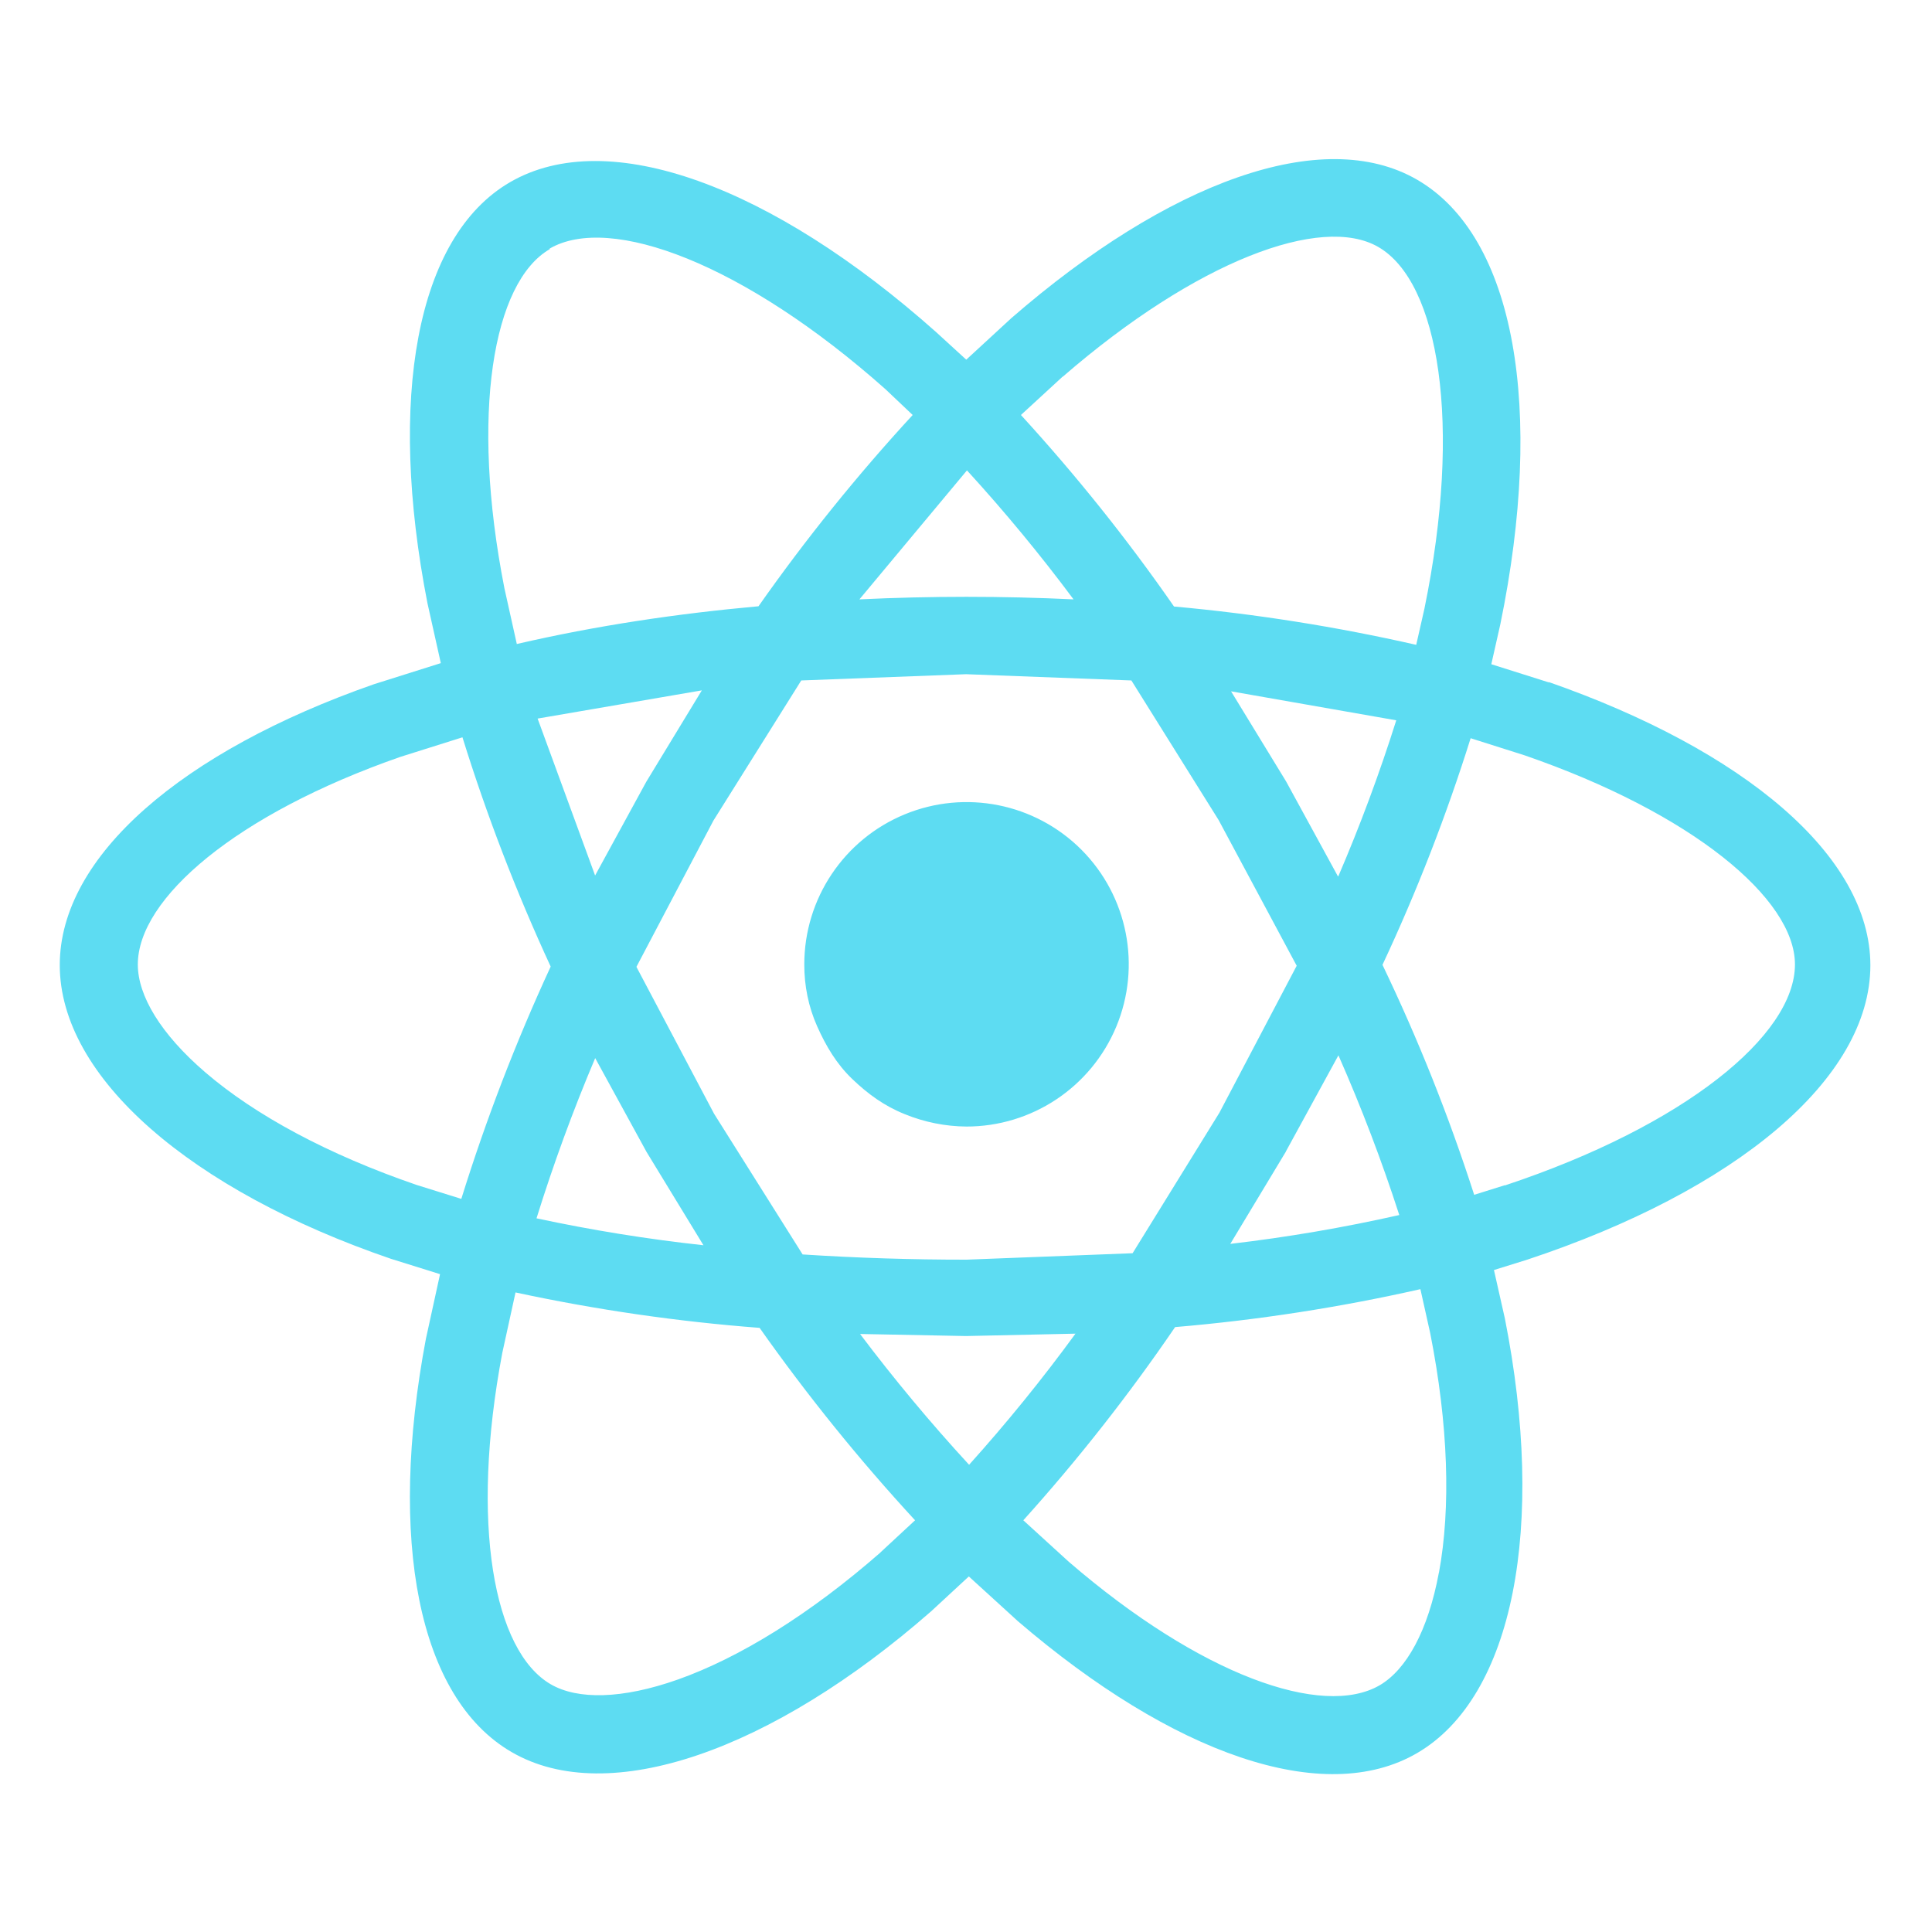
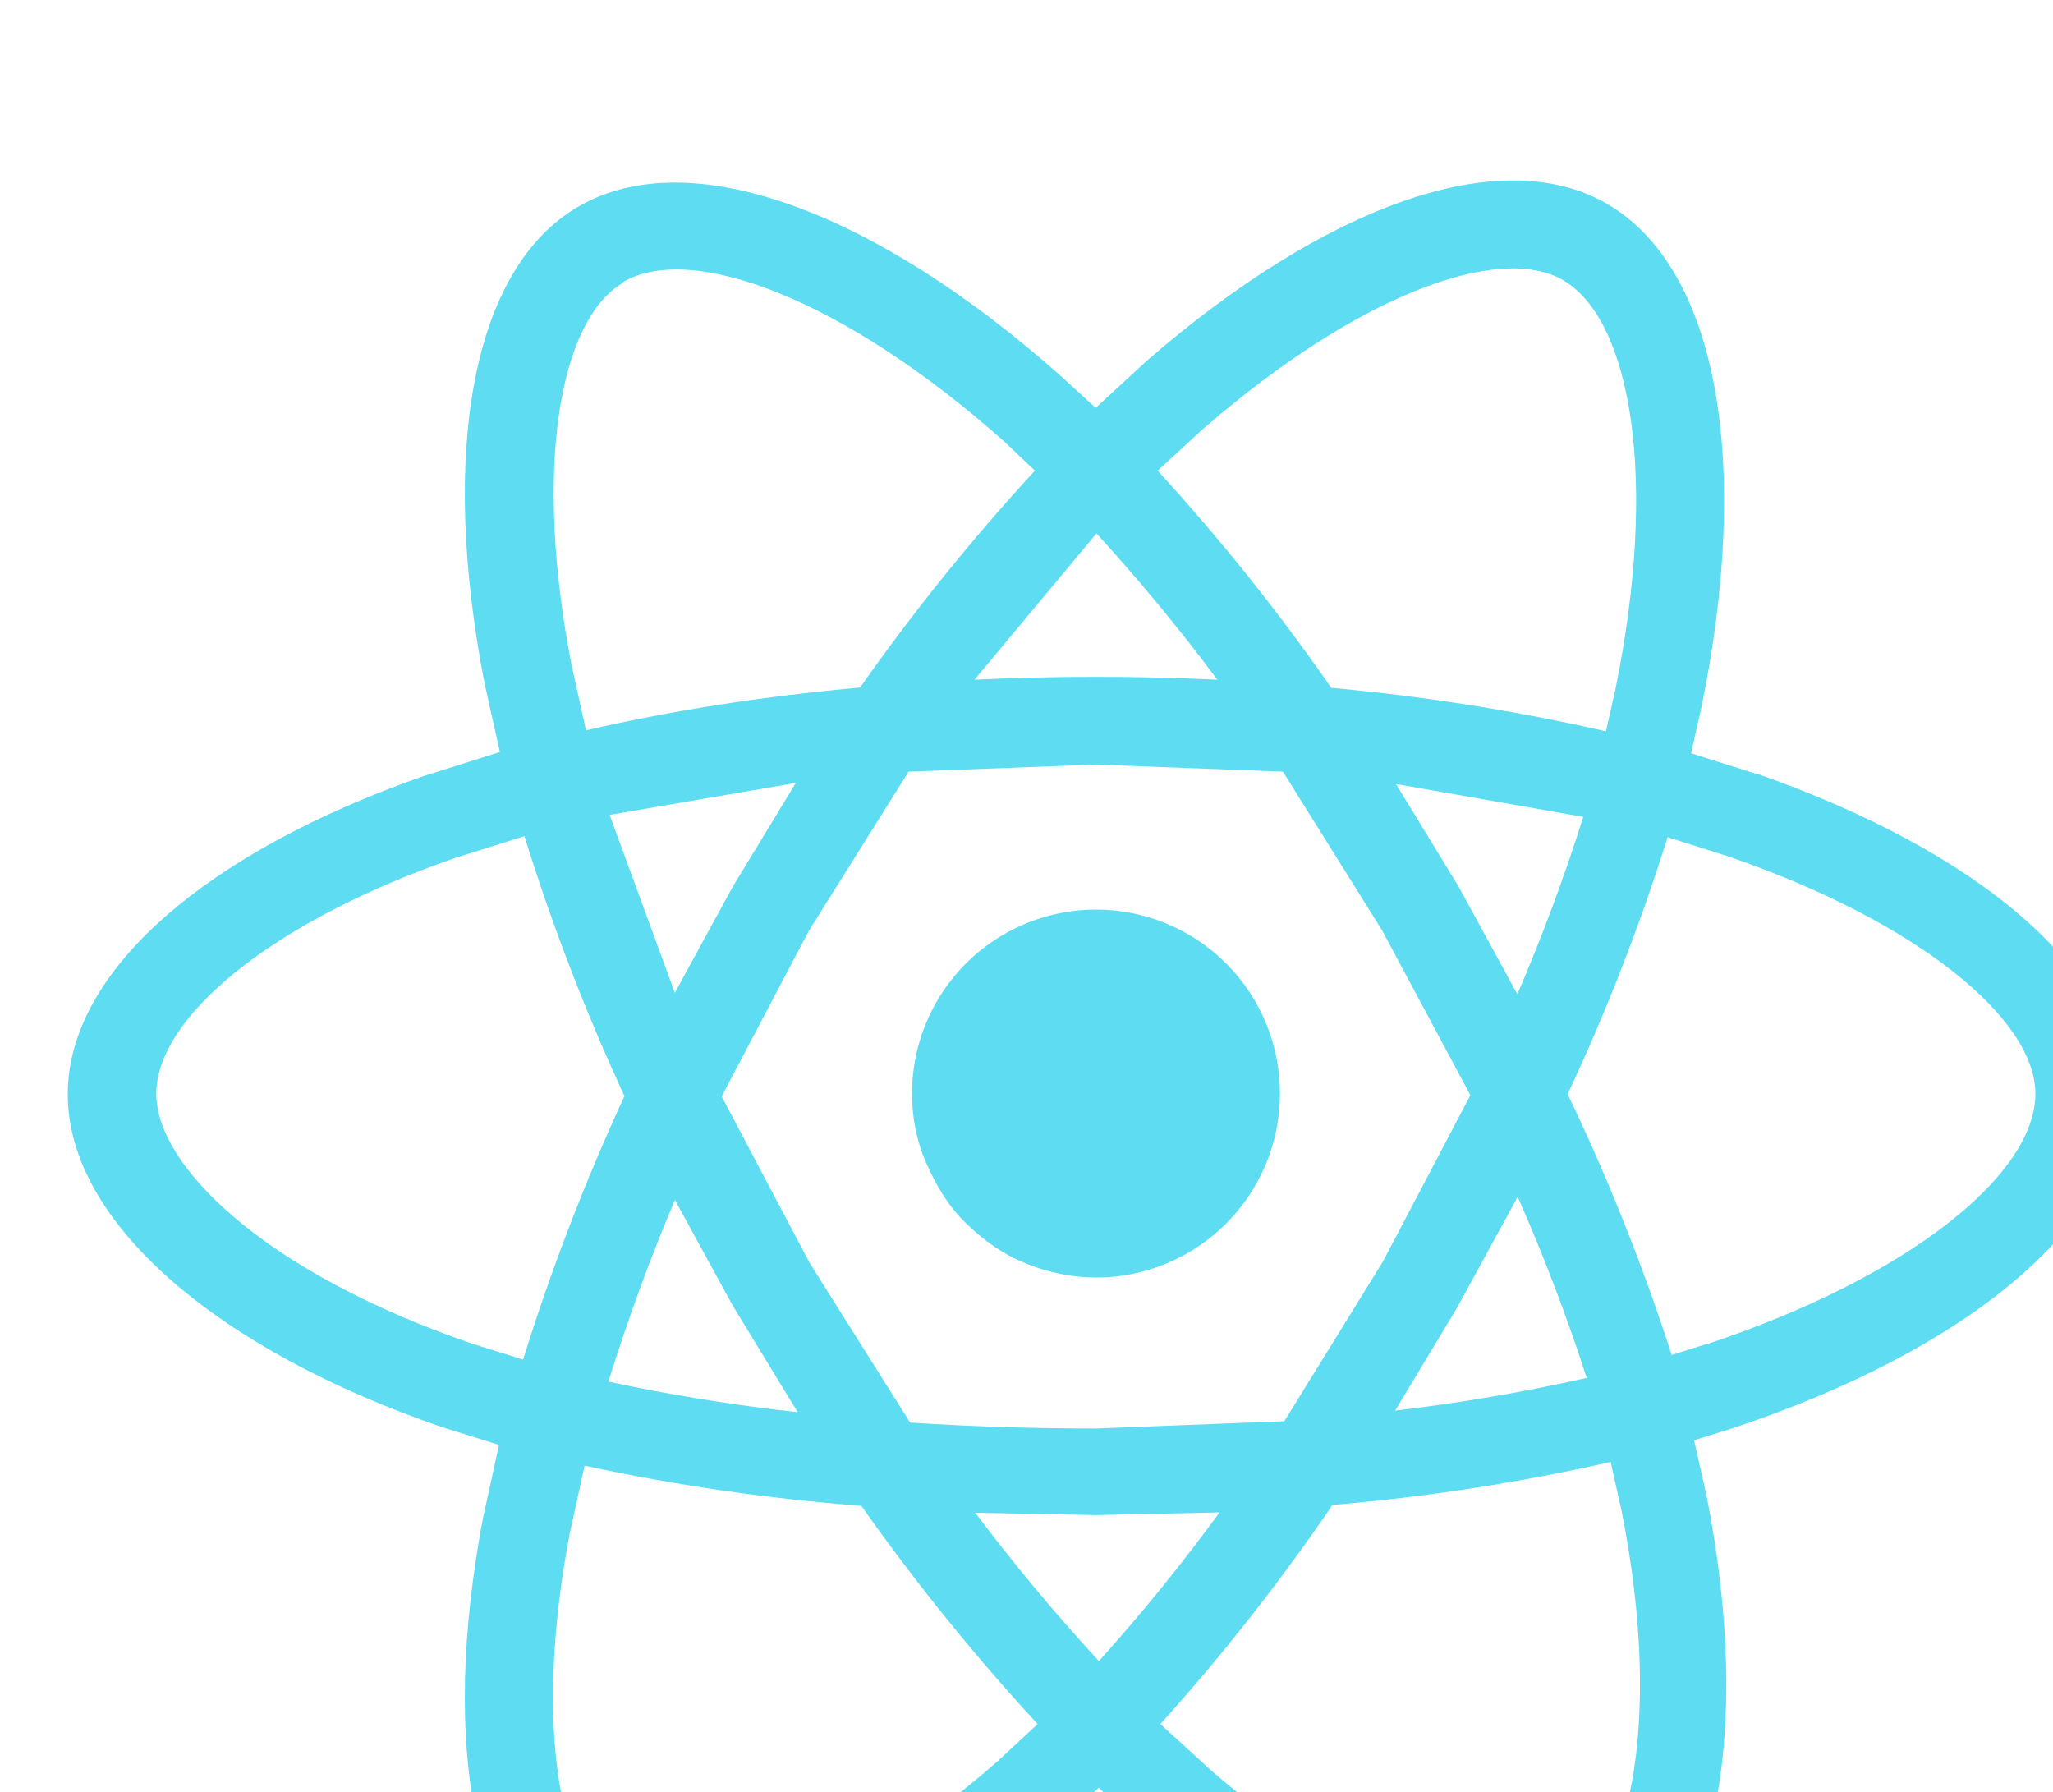
- <svg xmlns="http://www.w3.org/2000/svg" width="30" height="30" fill="#5ddcf2">
+ <svg xmlns="http://www.w3.org/2000/svg" fill="#5ddcf2">
  <path d="M24.062 10.6l-.905-.286.14-.62c.686-3.334.237-6.02-1.293-6.904-1.465-.848-3.867.036-6.3 2.15l-.7.645-.47-.43c-2.54-2.26-5.086-3.213-6.614-2.326-1.465.85-1.9 3.375-1.283 6.535l.208.933-1.04.328c-2.975 1.04-4.877 2.67-4.877 4.36 0 1.747 2.04 3.5 5.143 4.562l.762.238-.22 1.006c-.586 3.105-.13 5.57 1.333 6.416 1.5.872 4.043-.024 6.512-2.186l.586-.542.762.695c2.4 2.06 4.75 2.894 6.2 2.047 1.5-.875 2-3.524 1.362-6.746l-.17-.754.523-.163c3.223-1.07 5.322-2.8 5.322-4.57-.001-1.7-1.964-3.34-5.002-4.4zm-7.56-4.75c2.076-1.8 4.017-2.526 4.9-2.015.942.544 1.308 2.74.716 5.618l-.127.56a28.58 28.58 0 0 0-3.761-.595c-.724-1.044-1.52-2.037-2.377-2.974l.647-.595zm-7.26 10.58l.798 1.458.883 1.448a25.52 25.52 0 0 1-2.592-.418 26.8 26.8 0 0 1 .912-2.49zm0-2.832l-.894-2.44 2.55-.438-.863 1.42-.796 1.458h.002zm.64 1.416l1.196-2.272 1.364-2.176 2.56-.097 2.566.097 1.355 2.168 1.212 2.262-1.2 2.282-1.348 2.182-2.578.1a39.16 39.16 0 0 1-2.546-.081l-1.375-2.185-1.2-2.27h.002zm10.085 2.866l.816-1.493a25.79 25.79 0 0 1 .945 2.48 25.31 25.31 0 0 1-2.624.448l.864-1.434zm.804-4.28l-.8-1.465-.855-1.4 2.565.45a25.79 25.79 0 0 1-.901 2.425zm-5.756-6.296a25.78 25.78 0 0 1 1.655 2.003 34.95 34.95 0 0 0-3.325 0l1.67-2.003zM8.535 3.86c.94-.546 3.022.234 5.215 2.184l.422.4a28.9 28.9 0 0 0-2.394 2.97c-1.263.114-2.516.3-3.753.586l-.193-.868c-.53-2.7-.18-4.75.704-5.263zM7.163 18.616L6.47 18.4c-1.37-.47-2.504-1.08-3.28-1.747-.696-.597-1.05-1.193-1.05-1.676 0-1.026 1.527-2.335 4.073-3.223l.968-.305a29.05 29.05 0 0 0 1.37 3.56 29.45 29.45 0 0 0-1.388 3.608zm6.512 5.488c-1.092.956-2.185 1.634-3.15 1.976-.866.306-1.556.315-1.972.074-.887-.513-1.256-2.493-.753-5.148l.205-.937a28.2 28.2 0 0 0 3.79.55 29.49 29.49 0 0 0 2.414 2.988l-.536.497zm1.372-1.36a26.96 26.96 0 0 1-1.692-2.03l1.645.032 1.7-.037a25.72 25.72 0 0 1-1.652 2.036zm7.296 1.675c-.168.905-.505 1.508-.92 1.75-.887.514-2.782-.154-4.826-1.917l-.707-.645a28.4 28.4 0 0 0 2.357-3 27.99 27.99 0 0 0 3.809-.589l.152.682c.282 1.424.322 2.712.136 3.72zm1.02-6.014l-.472.148a28.3 28.3 0 0 0-1.424-3.571 28.22 28.22 0 0 0 1.369-3.519l.836.265c2.603.898 4.2 2.227 4.2 3.248 0 1.1-1.715 2.504-4.5 3.43zM15 17.493a2.52 2.52 0 0 0 1.793-4.298 2.52 2.52 0 0 0-4.304 1.779c-.001.33.064.658.2.963s.3.583.544.817.5.42.815.546a2.58 2.58 0 0 0 .963.193z" />
</svg>
